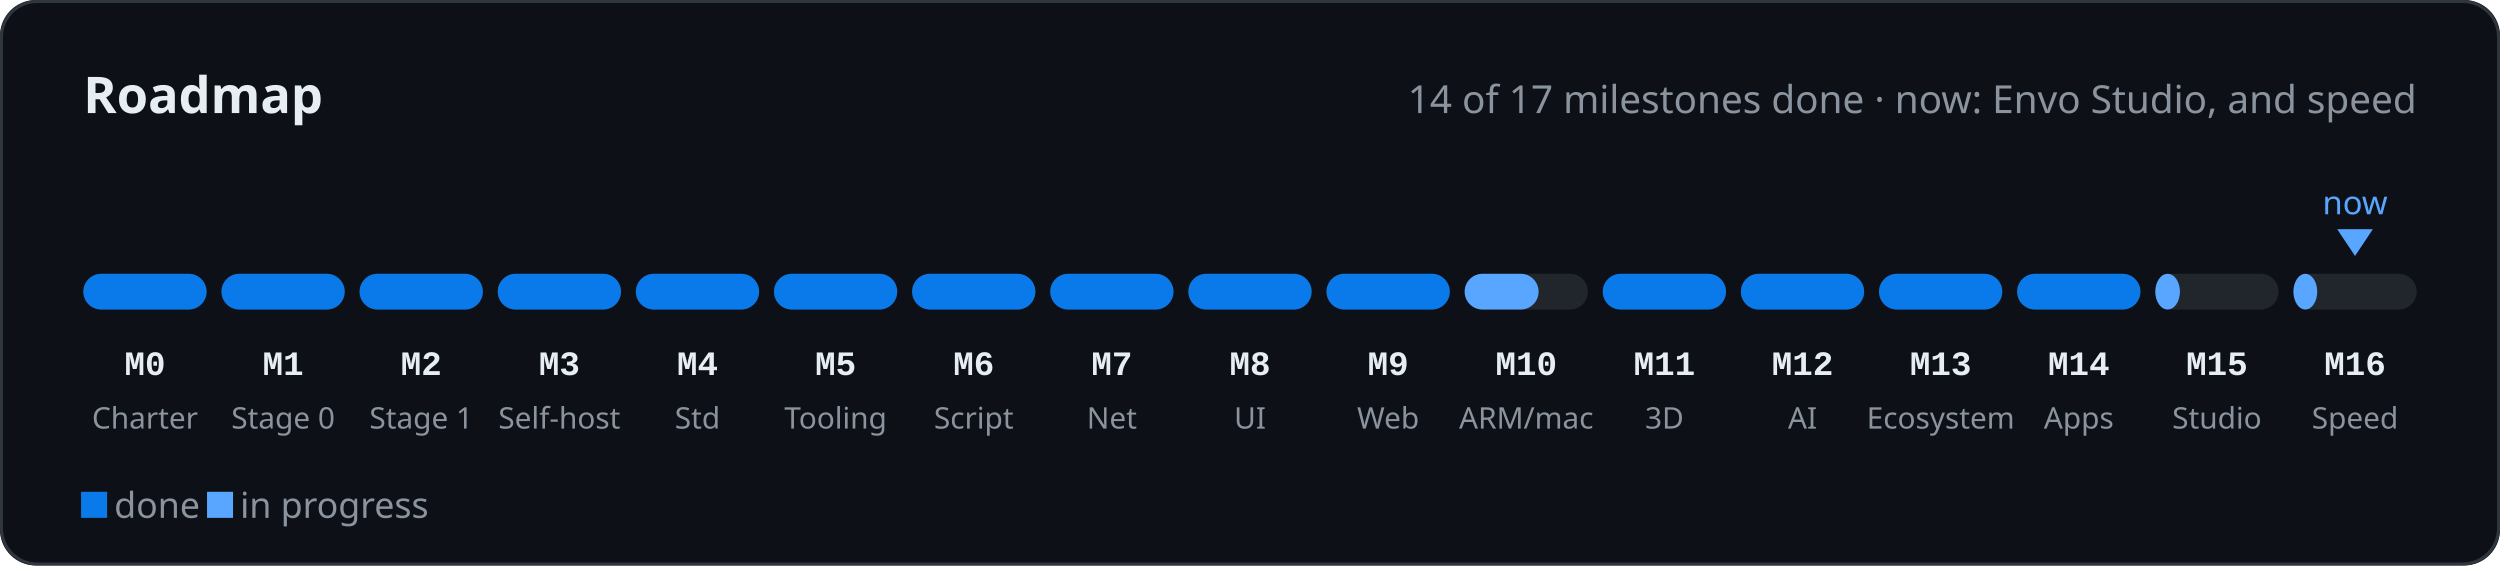
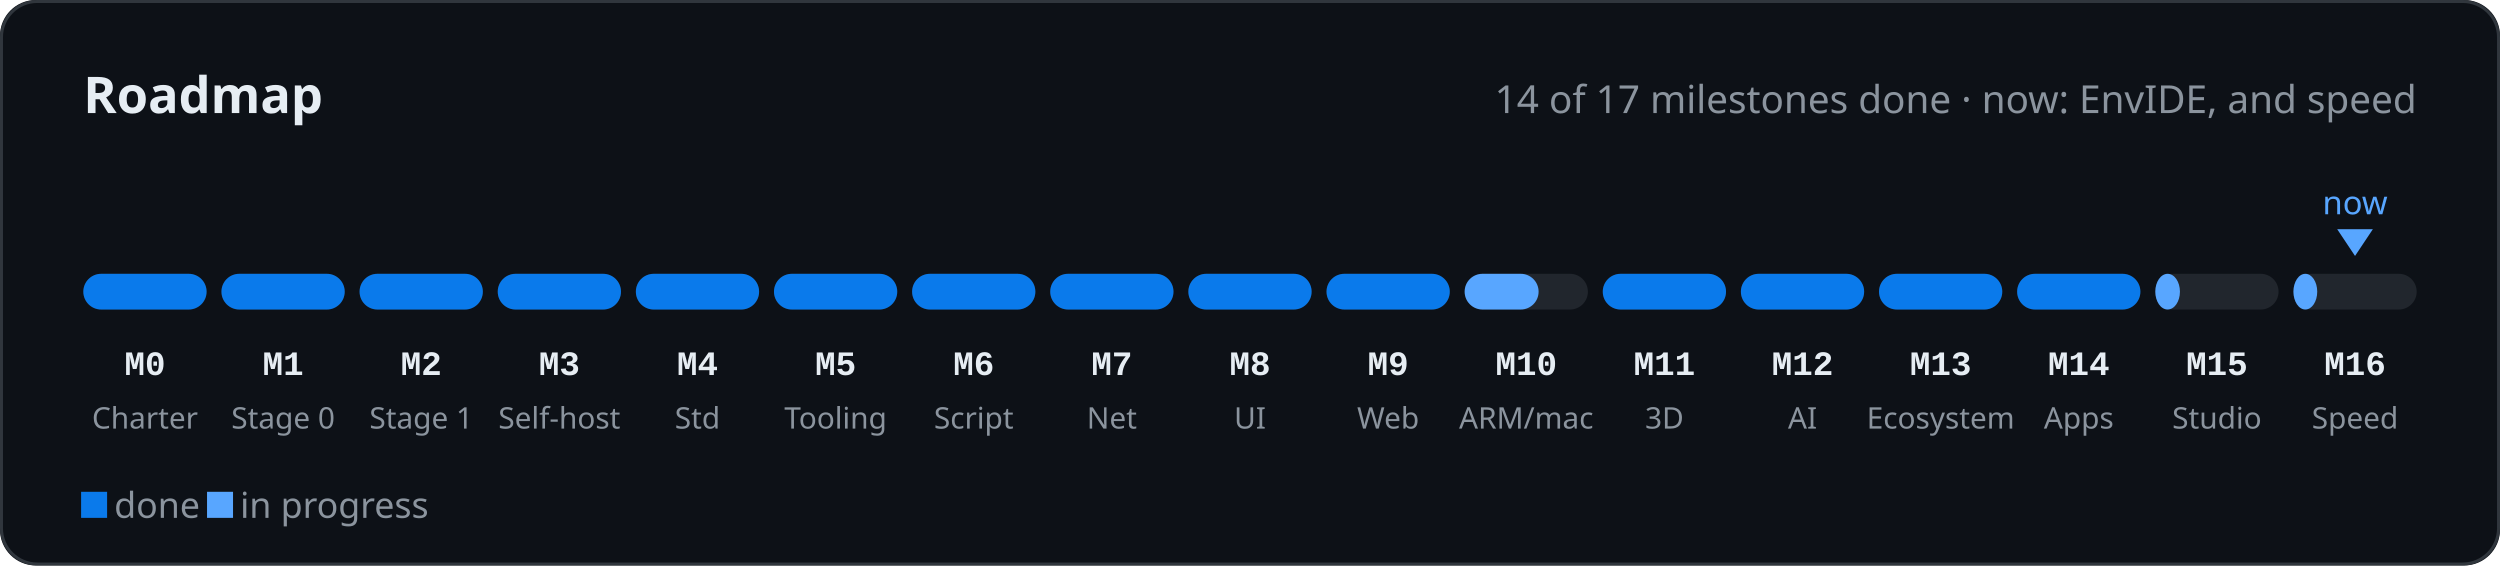
<svg xmlns="http://www.w3.org/2000/svg" width="840" height="190" viewBox="0 0 840 190" role="img" aria-labelledby="t d">
  <style>
.m{font-family:ui-monospace,SFMono-Regular,'SF Mono',Menlo,Consolas,'Liberation Mono',monospace}
.s{font-family:-apple-system,BlinkMacSystemFont,'Segoe UI','Noto Sans',Helvetica,Arial,sans-serif}
.bar{transform:scaleX(1);transform-box:fill-box;transform-origin:left;animation:grow 1.4s cubic-bezier(.2,.7,.2,1) both}@keyframes grow{from{transform:scaleX(0)}}.shine{animation:shine 2.4s linear infinite}@keyframes shine{from{transform:translateX(-60px)}to{transform:translateX(120px)}}.here{animation:bob 1.6s ease-in-out infinite}@keyframes bob{50%{transform:translateY(-4px)}}
@media (prefers-reduced-motion: reduce){*{animation:none!important}}
</style>
  <defs>
    <clipPath id="card">
      <rect width="840" height="190" rx="12" />
    </clipPath>
  </defs>
  <g clip-path="url(#card)">
    <rect width="840" height="190" fill="#0d1117" />
    <text class="s" x="28" y="38" font-size="17" font-weight="600" fill="#e6edf3">Roadmap</text>
-     <text class="s" x="812" y="38" font-size="13" fill="#8b949e" text-anchor="end">14 of 17 milestones done · now: Envo Studio, and speed</text>
+     <text class="s" x="812" y="38" font-size="13" fill="#8b949e" text-anchor="end">14 of 17 milestones done · now: EnvIDE, and speed</text>
    <defs>
      <linearGradient id="sh" x1="0" x2="1">
        <stop offset="0" stop-color="#fff" stop-opacity="0" />
        <stop offset=".5" stop-color="#fff" stop-opacity=".45" />
        <stop offset="1" stop-color="#fff" stop-opacity="0" />
      </linearGradient>
    </defs>
    <rect x="28.00" y="92" width="41.41" height="12" rx="6" fill="#21262d" />
    <rect class="bar" style="animation-delay:0.00s" x="28.00" y="92" width="41.41" height="12" rx="6" fill="#0a7aeb" />
    <text class="m" x="48.71" y="126" font-size="11.5" font-weight="600" fill="#e6edf3" text-anchor="middle">M0</text>
    <text class="s" x="48.71" y="144" font-size="10" fill="#8b949e" text-anchor="middle">Charter</text>
    <rect x="74.41" y="92" width="41.41" height="12" rx="6" fill="#21262d" />
    <rect class="bar" style="animation-delay:0.10s" x="74.41" y="92" width="41.41" height="12" rx="6" fill="#0a7aeb" />
    <text class="m" x="95.12" y="126" font-size="11.5" font-weight="600" fill="#e6edf3" text-anchor="middle">M1</text>
    <text class="s" x="95.12" y="144" font-size="10" fill="#8b949e" text-anchor="middle">Stage 0</text>
    <rect x="120.82" y="92" width="41.41" height="12" rx="6" fill="#21262d" />
    <rect class="bar" style="animation-delay:0.20s" x="120.82" y="92" width="41.41" height="12" rx="6" fill="#0a7aeb" />
    <text class="m" x="141.53" y="126" font-size="11.5" font-weight="600" fill="#e6edf3" text-anchor="middle">M2</text>
    <text class="s" x="141.53" y="144" font-size="10" fill="#8b949e" text-anchor="middle">Stage 1</text>
    <rect x="167.24" y="92" width="41.41" height="12" rx="6" fill="#21262d" />
    <rect class="bar" style="animation-delay:0.30s" x="167.24" y="92" width="41.41" height="12" rx="6" fill="#0a7aeb" />
    <text class="m" x="187.94" y="126" font-size="11.5" font-weight="600" fill="#e6edf3" text-anchor="middle">M3</text>
    <text class="s" x="187.94" y="144" font-size="10" fill="#8b949e" text-anchor="middle">Self-host</text>
    <rect x="213.65" y="92" width="41.41" height="12" rx="6" fill="#21262d" />
    <rect class="bar" style="animation-delay:0.40s" x="213.65" y="92" width="41.41" height="12" rx="6" fill="#0a7aeb" />
    <text class="m" x="234.35" y="126" font-size="11.5" font-weight="600" fill="#e6edf3" text-anchor="middle">M4</text>
    <text class="s" x="234.35" y="144" font-size="10" fill="#8b949e" text-anchor="middle">Std</text>
    <rect x="260.06" y="92" width="41.41" height="12" rx="6" fill="#21262d" />
    <rect class="bar" style="animation-delay:0.50s" x="260.06" y="92" width="41.41" height="12" rx="6" fill="#0a7aeb" />
    <text class="m" x="280.76" y="126" font-size="11.5" font-weight="600" fill="#e6edf3" text-anchor="middle">M5</text>
    <text class="s" x="280.76" y="144" font-size="10" fill="#8b949e" text-anchor="middle">Tooling</text>
    <rect x="306.47" y="92" width="41.41" height="12" rx="6" fill="#21262d" />
    <rect class="bar" style="animation-delay:0.60s" x="306.47" y="92" width="41.41" height="12" rx="6" fill="#0a7aeb" />
    <text class="m" x="327.18" y="126" font-size="11.5" font-weight="600" fill="#e6edf3" text-anchor="middle">M6</text>
    <text class="s" x="327.18" y="144" font-size="10" fill="#8b949e" text-anchor="middle">Script</text>
    <rect x="352.88" y="92" width="41.41" height="12" rx="6" fill="#21262d" />
    <rect class="bar" style="animation-delay:0.70s" x="352.88" y="92" width="41.41" height="12" rx="6" fill="#0a7aeb" />
    <text class="m" x="373.59" y="126" font-size="11.5" font-weight="600" fill="#e6edf3" text-anchor="middle">M7</text>
    <text class="s" x="373.59" y="144" font-size="10" fill="#8b949e" text-anchor="middle">Net</text>
    <rect x="399.29" y="92" width="41.41" height="12" rx="6" fill="#21262d" />
    <rect class="bar" style="animation-delay:0.80s" x="399.29" y="92" width="41.41" height="12" rx="6" fill="#0a7aeb" />
    <text class="m" x="420.00" y="126" font-size="11.5" font-weight="600" fill="#e6edf3" text-anchor="middle">M8</text>
    <text class="s" x="420.00" y="144" font-size="10" fill="#8b949e" text-anchor="middle">UI</text>
    <rect x="445.71" y="92" width="41.41" height="12" rx="6" fill="#21262d" />
    <rect class="bar" style="animation-delay:0.90s" x="445.71" y="92" width="41.41" height="12" rx="6" fill="#0a7aeb" />
    <text class="m" x="466.41" y="126" font-size="11.5" font-weight="600" fill="#e6edf3" text-anchor="middle">M9</text>
    <text class="s" x="466.41" y="144" font-size="10" fill="#8b949e" text-anchor="middle">Web</text>
    <rect x="492.12" y="92" width="41.41" height="12" rx="6" fill="#21262d" />
    <clipPath id="p10">
      <rect x="492.12" y="92" width="24.85" height="12" rx="6" />
    </clipPath>
    <g clip-path="url(#p10)">
      <rect class="bar" style="animation-delay:1.00s" x="492.12" y="92" width="24.85" height="12" rx="6" fill="#58a6ff" />
      <rect class="shine" x="452.12" y="92" width="40" height="12" fill="url(#sh)" />
    </g>
    <text class="m" x="512.82" y="126" font-size="11.5" font-weight="600" fill="#e6edf3" text-anchor="middle">M10</text>
    <text class="s" x="512.82" y="144" font-size="10" fill="#8b949e" text-anchor="middle">ARM/mac</text>
    <rect x="538.53" y="92" width="41.41" height="12" rx="6" fill="#21262d" />
    <rect class="bar" style="animation-delay:1.10s" x="538.53" y="92" width="41.41" height="12" rx="6" fill="#0a7aeb" />
    <text class="m" x="559.24" y="126" font-size="11.5" font-weight="600" fill="#e6edf3" text-anchor="middle">M11</text>
    <text class="s" x="559.24" y="144" font-size="10" fill="#8b949e" text-anchor="middle">3D</text>
    <rect x="584.94" y="92" width="41.41" height="12" rx="6" fill="#21262d" />
    <rect class="bar" style="animation-delay:1.20s" x="584.94" y="92" width="41.41" height="12" rx="6" fill="#0a7aeb" />
    <text class="m" x="605.65" y="126" font-size="11.5" font-weight="600" fill="#e6edf3" text-anchor="middle">M12</text>
    <text class="s" x="605.65" y="144" font-size="10" fill="#8b949e" text-anchor="middle">AI</text>
    <rect x="631.35" y="92" width="41.41" height="12" rx="6" fill="#21262d" />
    <rect class="bar" style="animation-delay:1.30s" x="631.35" y="92" width="41.41" height="12" rx="6" fill="#0a7aeb" />
    <text class="m" x="652.06" y="126" font-size="11.5" font-weight="600" fill="#e6edf3" text-anchor="middle">M13</text>
    <text class="s" x="652.06" y="144" font-size="10" fill="#8b949e" text-anchor="middle">Ecosystem</text>
    <rect x="677.76" y="92" width="41.41" height="12" rx="6" fill="#21262d" />
    <rect class="bar" style="animation-delay:1.40s" x="677.76" y="92" width="41.41" height="12" rx="6" fill="#0a7aeb" />
    <text class="m" x="698.47" y="126" font-size="11.5" font-weight="600" fill="#e6edf3" text-anchor="middle">M14</text>
    <text class="s" x="698.47" y="144" font-size="10" fill="#8b949e" text-anchor="middle">Apps</text>
    <rect x="724.18" y="92" width="41.41" height="12" rx="6" fill="#21262d" />
    <clipPath id="p15">
      <rect x="724.18" y="92" width="8.28" height="12" rx="6" />
    </clipPath>
    <g clip-path="url(#p15)">
      <rect class="bar" style="animation-delay:1.50s" x="724.18" y="92" width="8.28" height="12" rx="6" fill="#58a6ff" />
      <rect class="shine" x="684.18" y="92" width="40" height="12" fill="url(#sh)" />
    </g>
    <text class="m" x="744.88" y="126" font-size="11.5" font-weight="600" fill="#e6edf3" text-anchor="middle">M15</text>
    <text class="s" x="744.88" y="144" font-size="10" fill="#8b949e" text-anchor="middle">Studio</text>
    <rect x="770.59" y="92" width="41.41" height="12" rx="6" fill="#21262d" />
    <clipPath id="p16">
      <rect x="770.59" y="92" width="8.00" height="12" rx="6" />
    </clipPath>
    <g clip-path="url(#p16)">
      <rect class="bar" style="animation-delay:1.60s" x="770.59" y="92" width="8.00" height="12" rx="6" fill="#58a6ff" />
      <rect class="shine" x="730.59" y="92" width="40" height="12" fill="url(#sh)" />
    </g>
    <g class="here">
      <path d="M791.29 86 l-6 -9 h12 z" fill="#58a6ff" />
    </g>
    <text class="s" x="791.29" y="72" font-size="11" fill="#58a6ff" text-anchor="middle">now</text>
    <text class="m" x="791.29" y="126" font-size="11.5" font-weight="600" fill="#e6edf3" text-anchor="middle">M16</text>
    <text class="s" x="791.29" y="144" font-size="10" fill="#8b949e" text-anchor="middle">Speed</text>
    <text class="s" x="28" y="174" font-size="12" fill="#8b949e">
      <tspan fill="#0a7aeb">■</tspan> done   <tspan fill="#58a6ff">■</tspan> in progress</text>
  </g>
  <rect x="0.5" y="0.5" width="839" height="189" rx="12" fill="none" stroke="#30363d" />
</svg>
